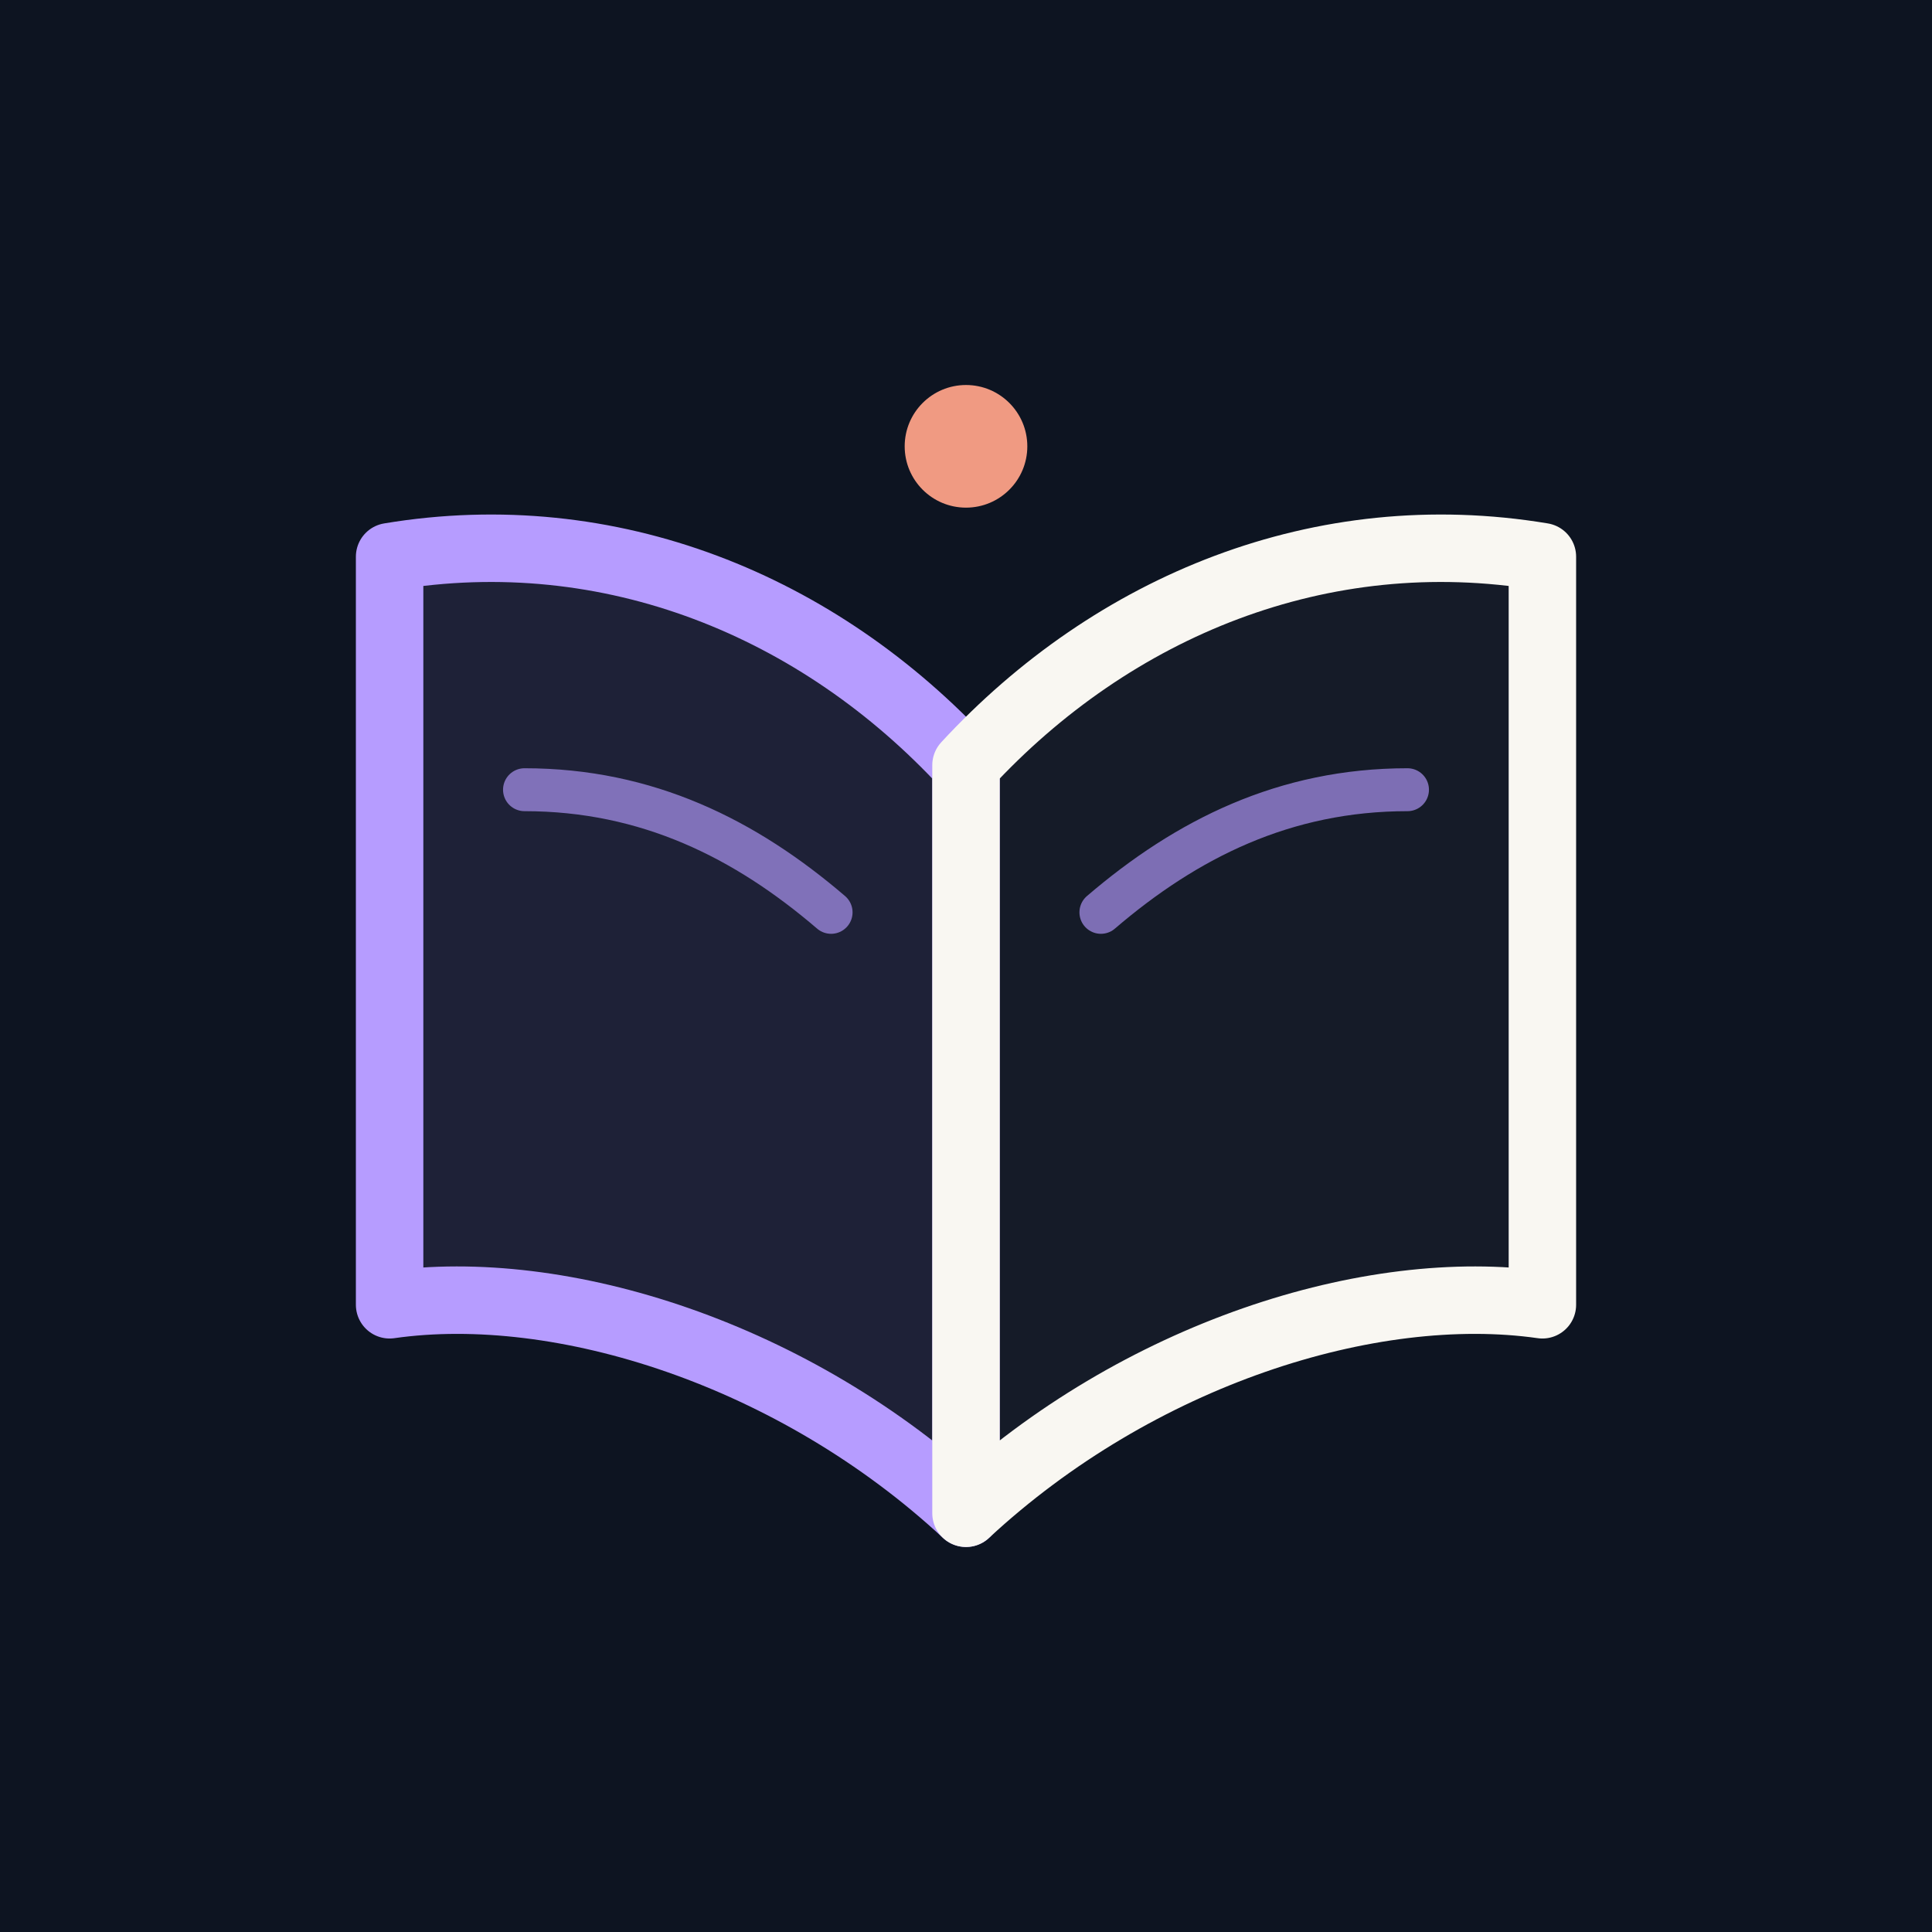
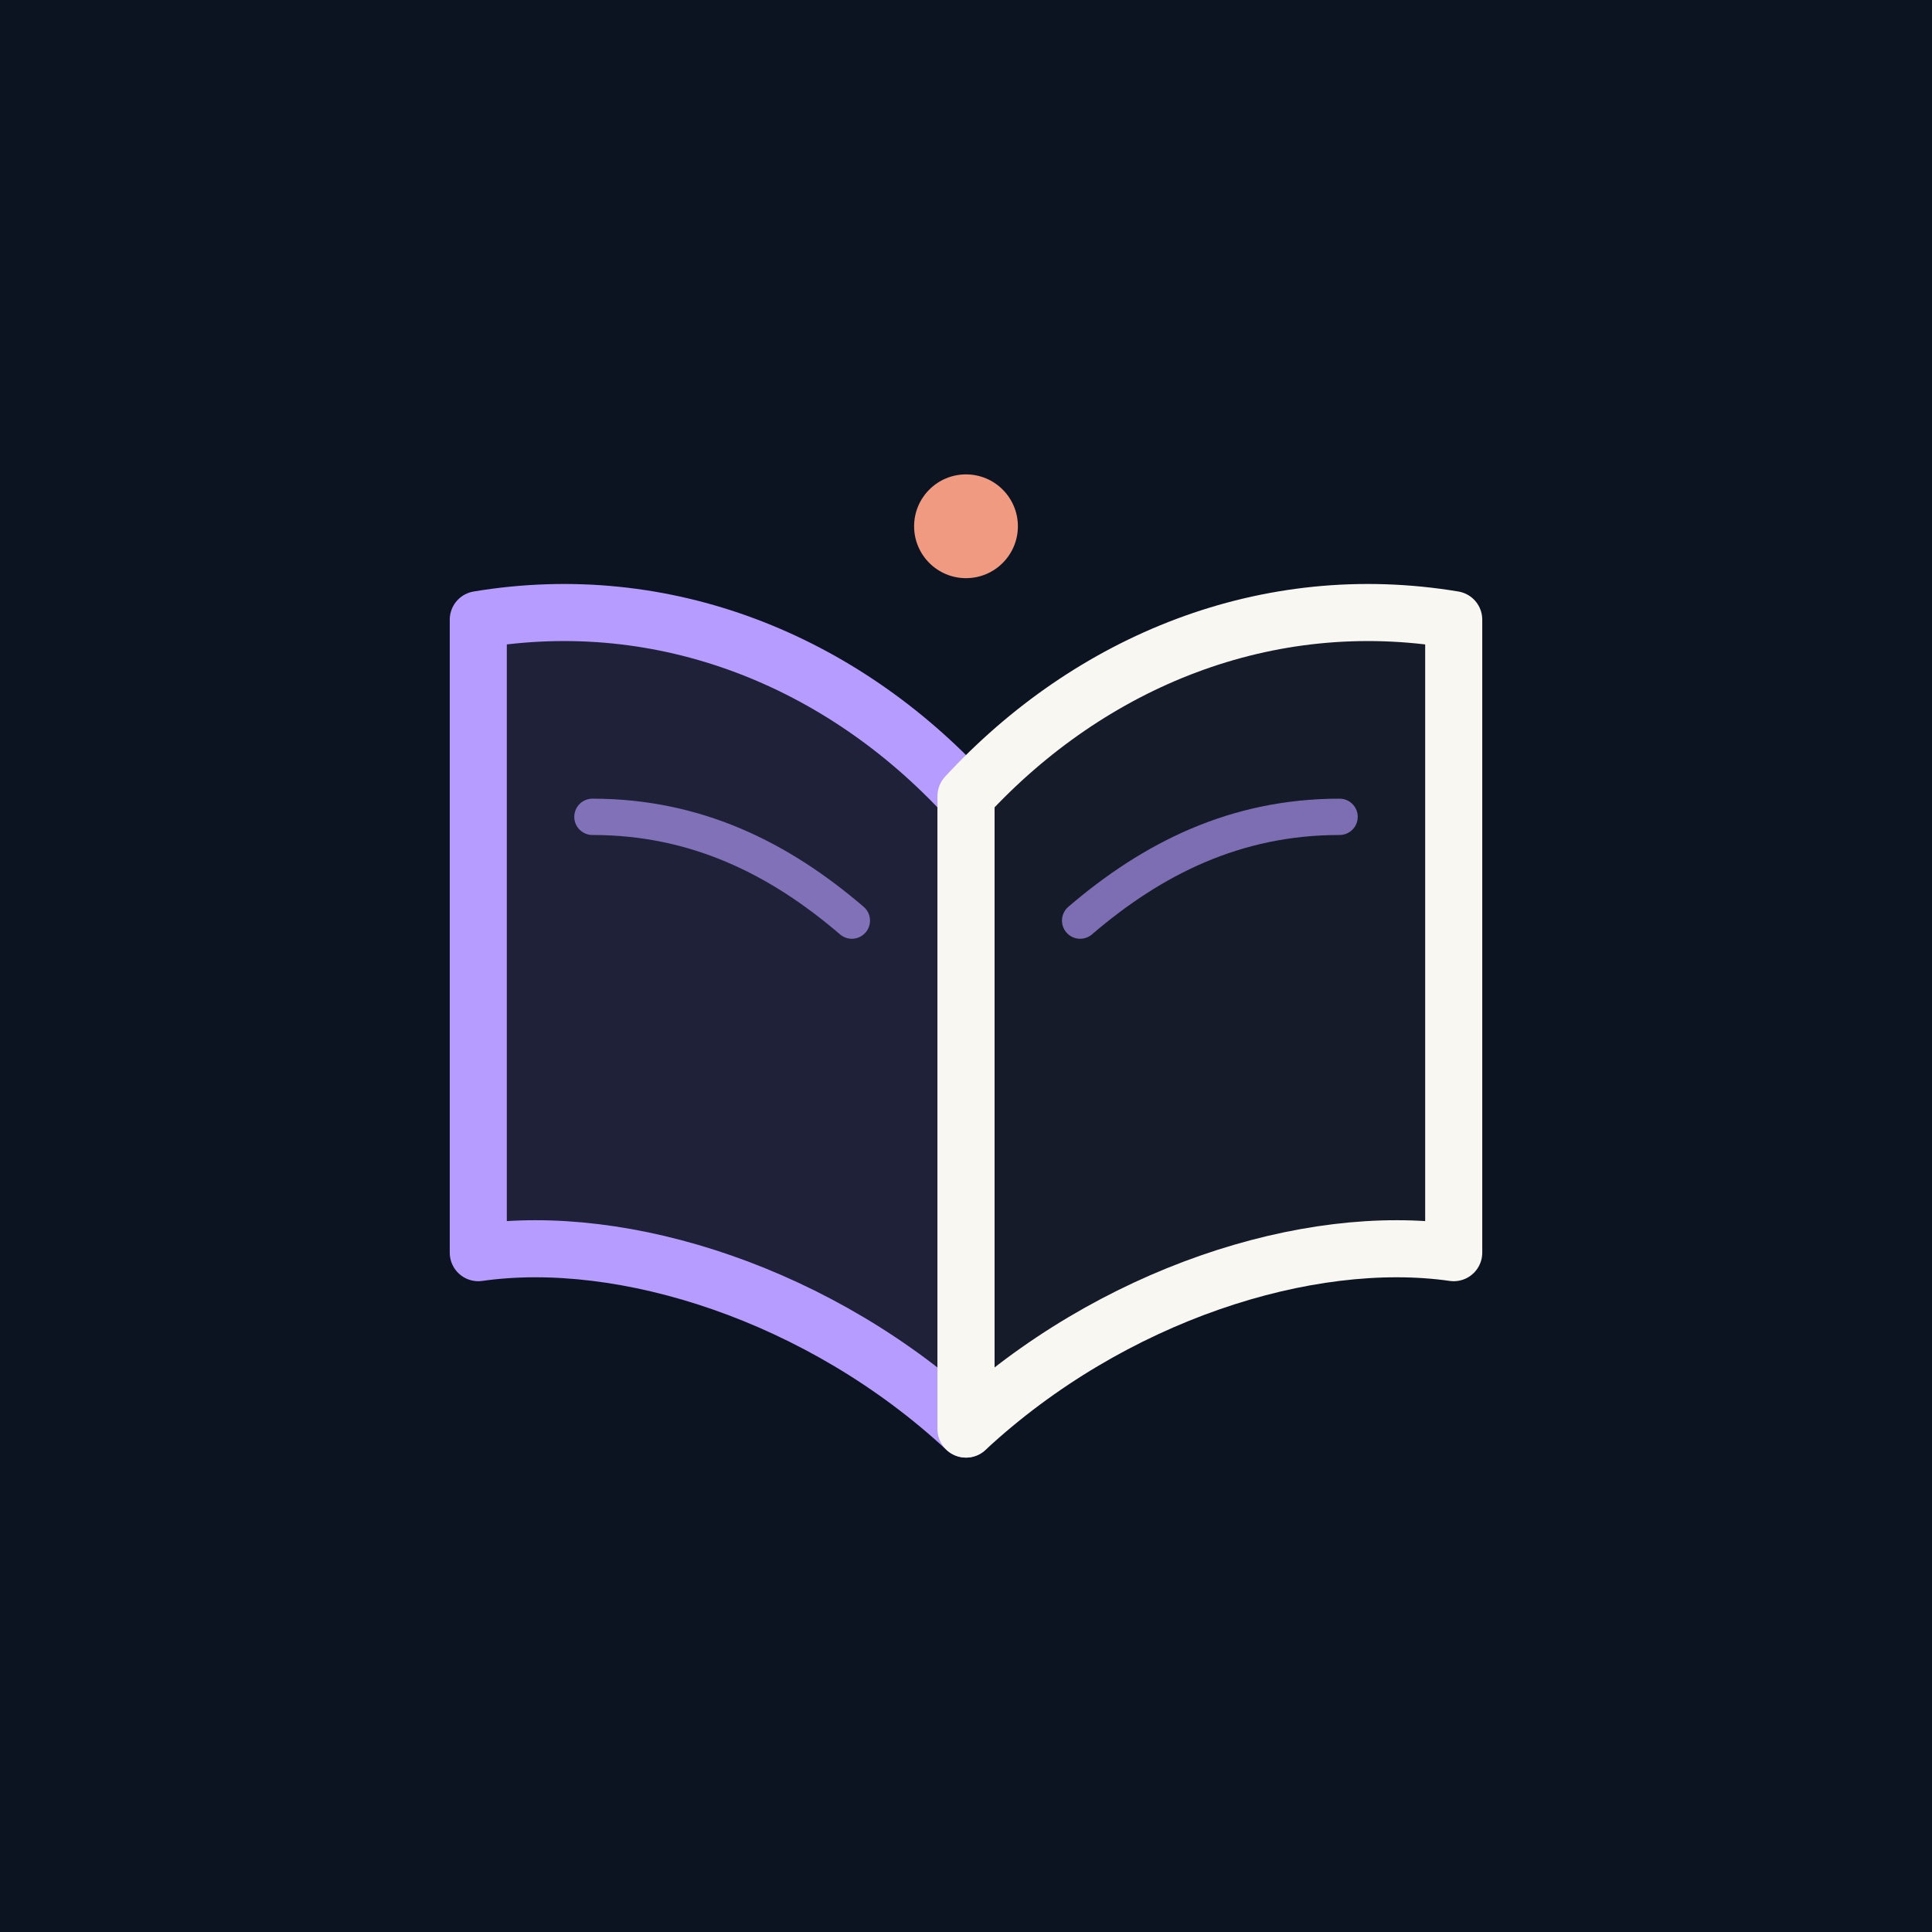
<svg xmlns="http://www.w3.org/2000/svg" width="1024" height="1024" viewBox="0 0 1024 1024">
  <rect width="1024" height="1024" fill="#0D1421" />
-   <g transform="translate(96 126.0625) scale(6.5)">
+   <g transform="translate(160 185.4375) scale(5.5)">
    <g stroke-linecap="round" stroke-linejoin="round">
      <path d="M64 104C50 91 31 85 17 87V26C35 23 52 30 64 43Z" fill="#B69CFF" fill-opacity="0.10" stroke="#B69CFF" stroke-width="5.5" />
      <path d="M64 104C78 91 97 85 111 87V26C93 23 76 30 64 43Z" fill="#F9F7F2" fill-opacity="0.035" stroke="#F9F7F2" stroke-width="5.5" />
      <path d="M28 45C38 45 46 49 53 55M75 55C82 49 90 45 100 45" fill="none" stroke="#B69CFF" stroke-opacity="0.65" stroke-width="3.5" />
      <circle cx="64" cy="17" r="5" fill="#F09A82" />
    </g>
  </g>
</svg>
